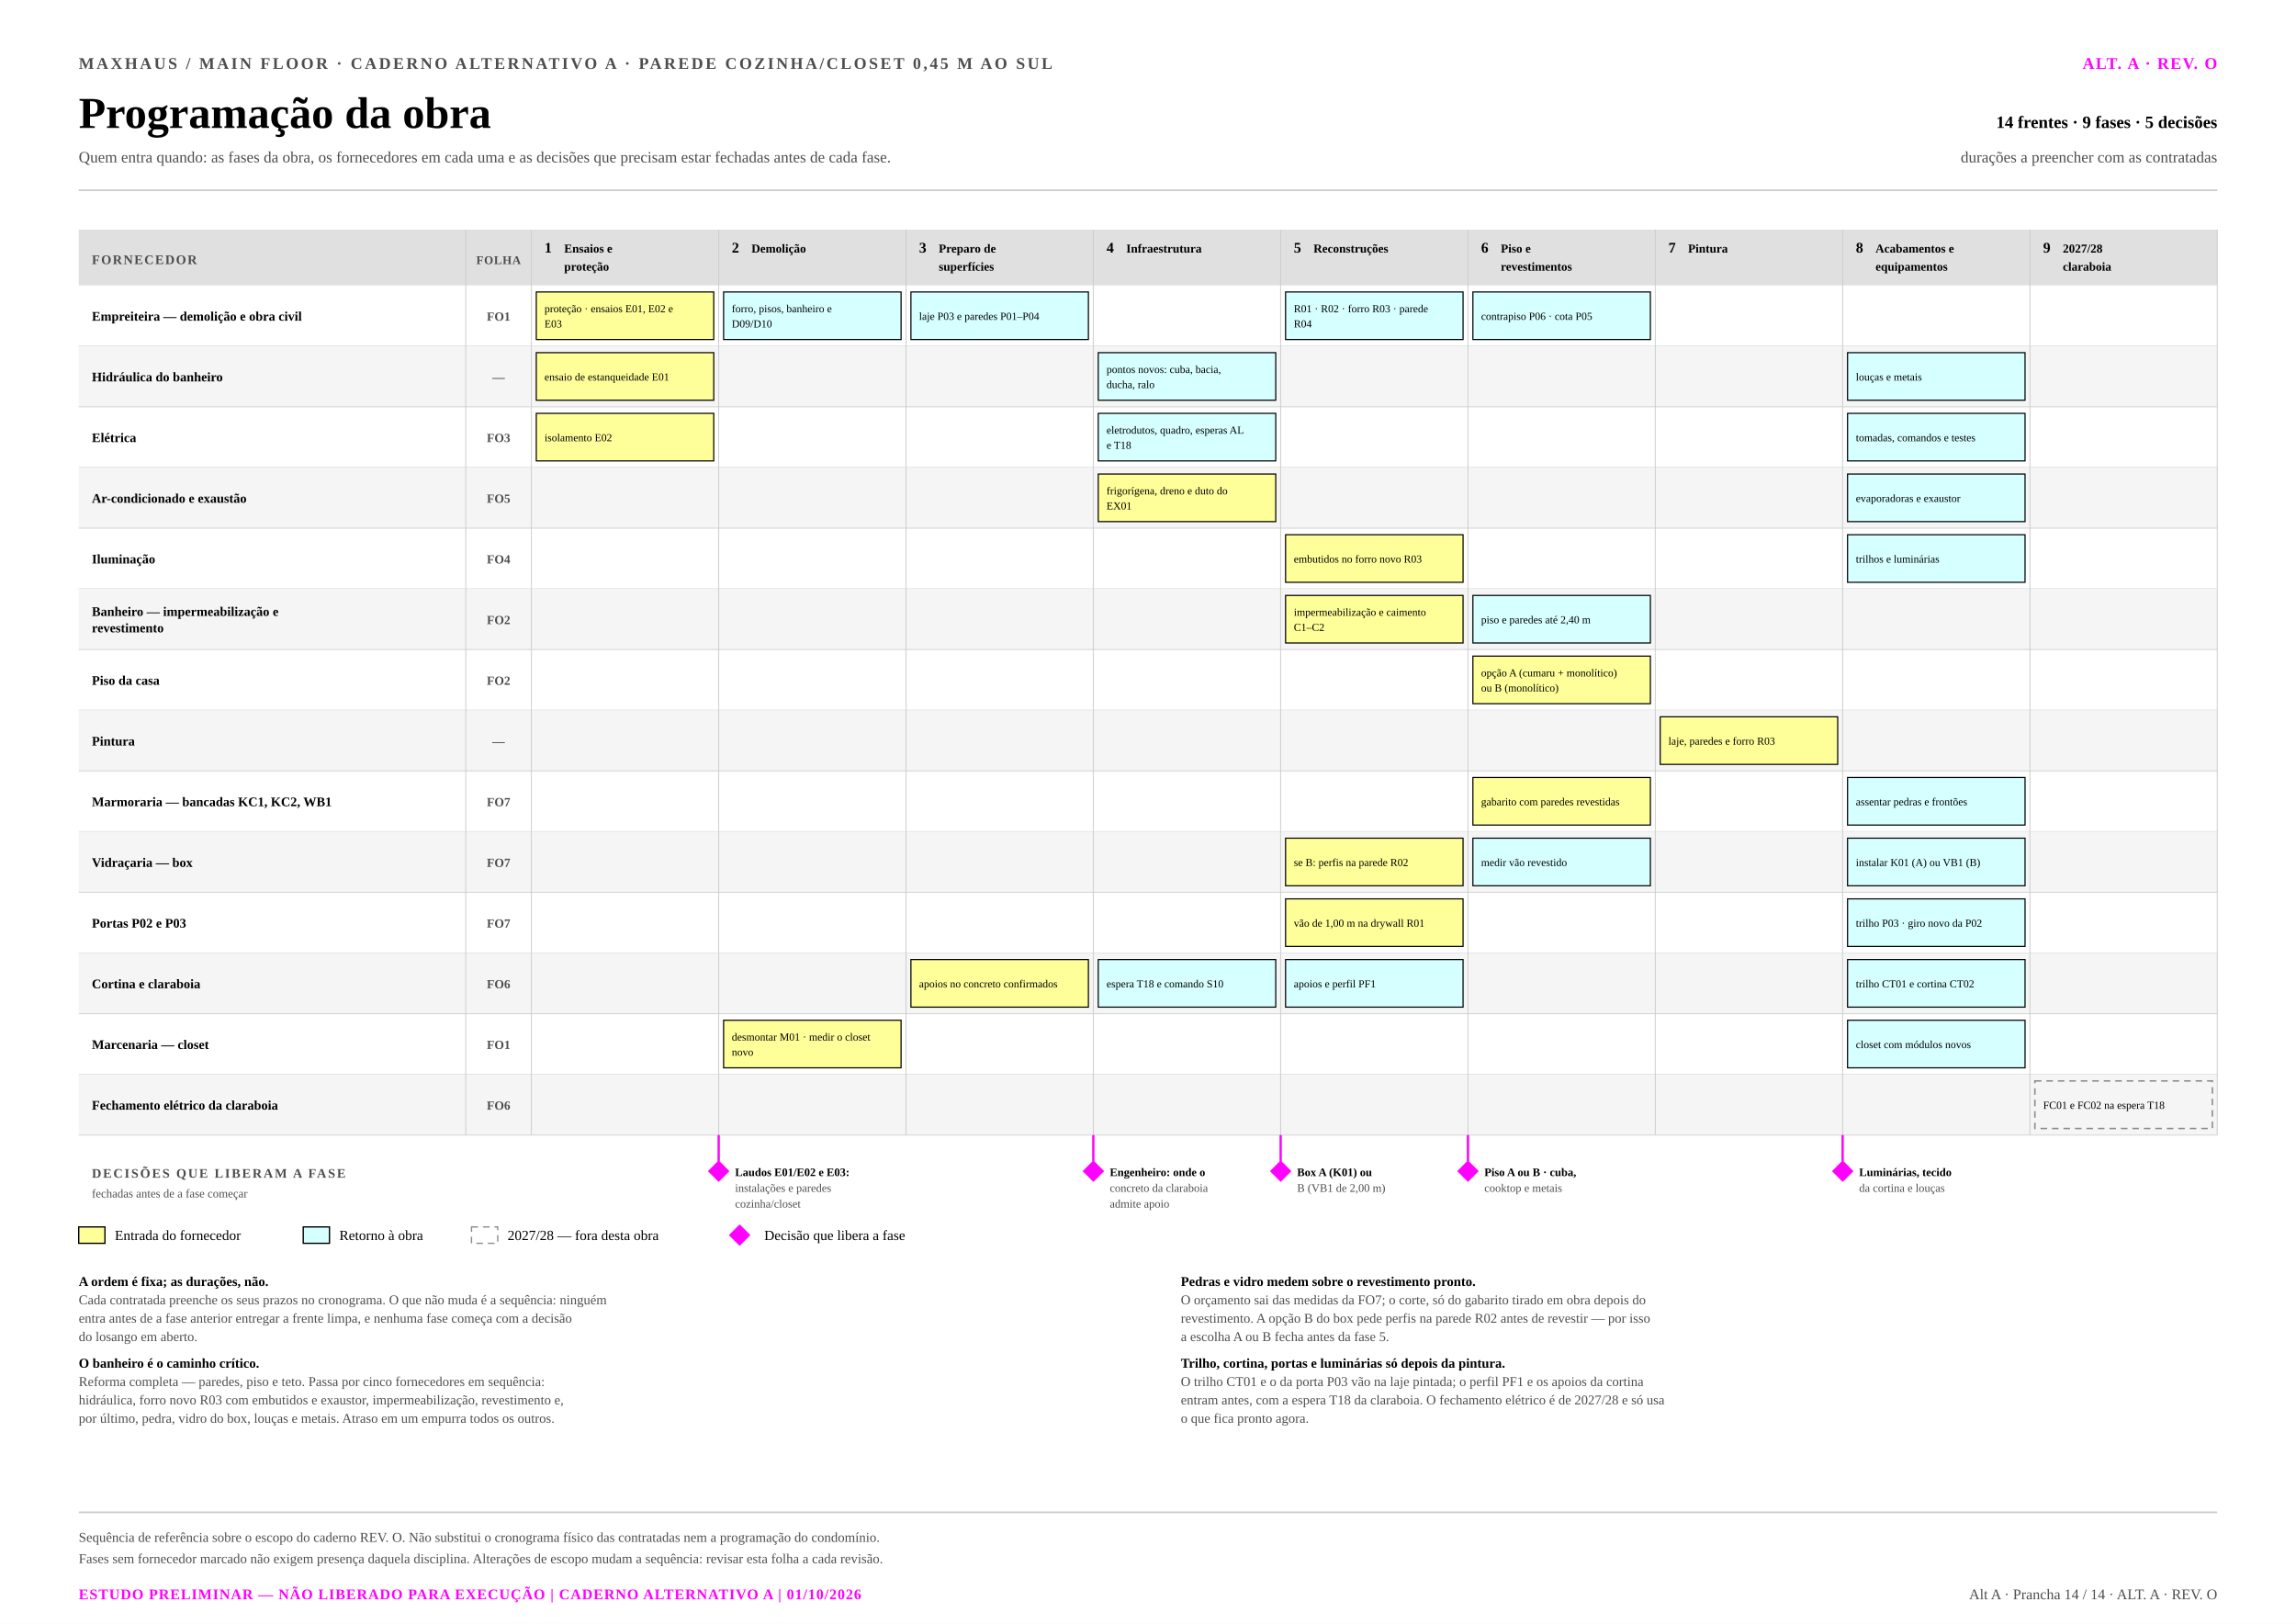
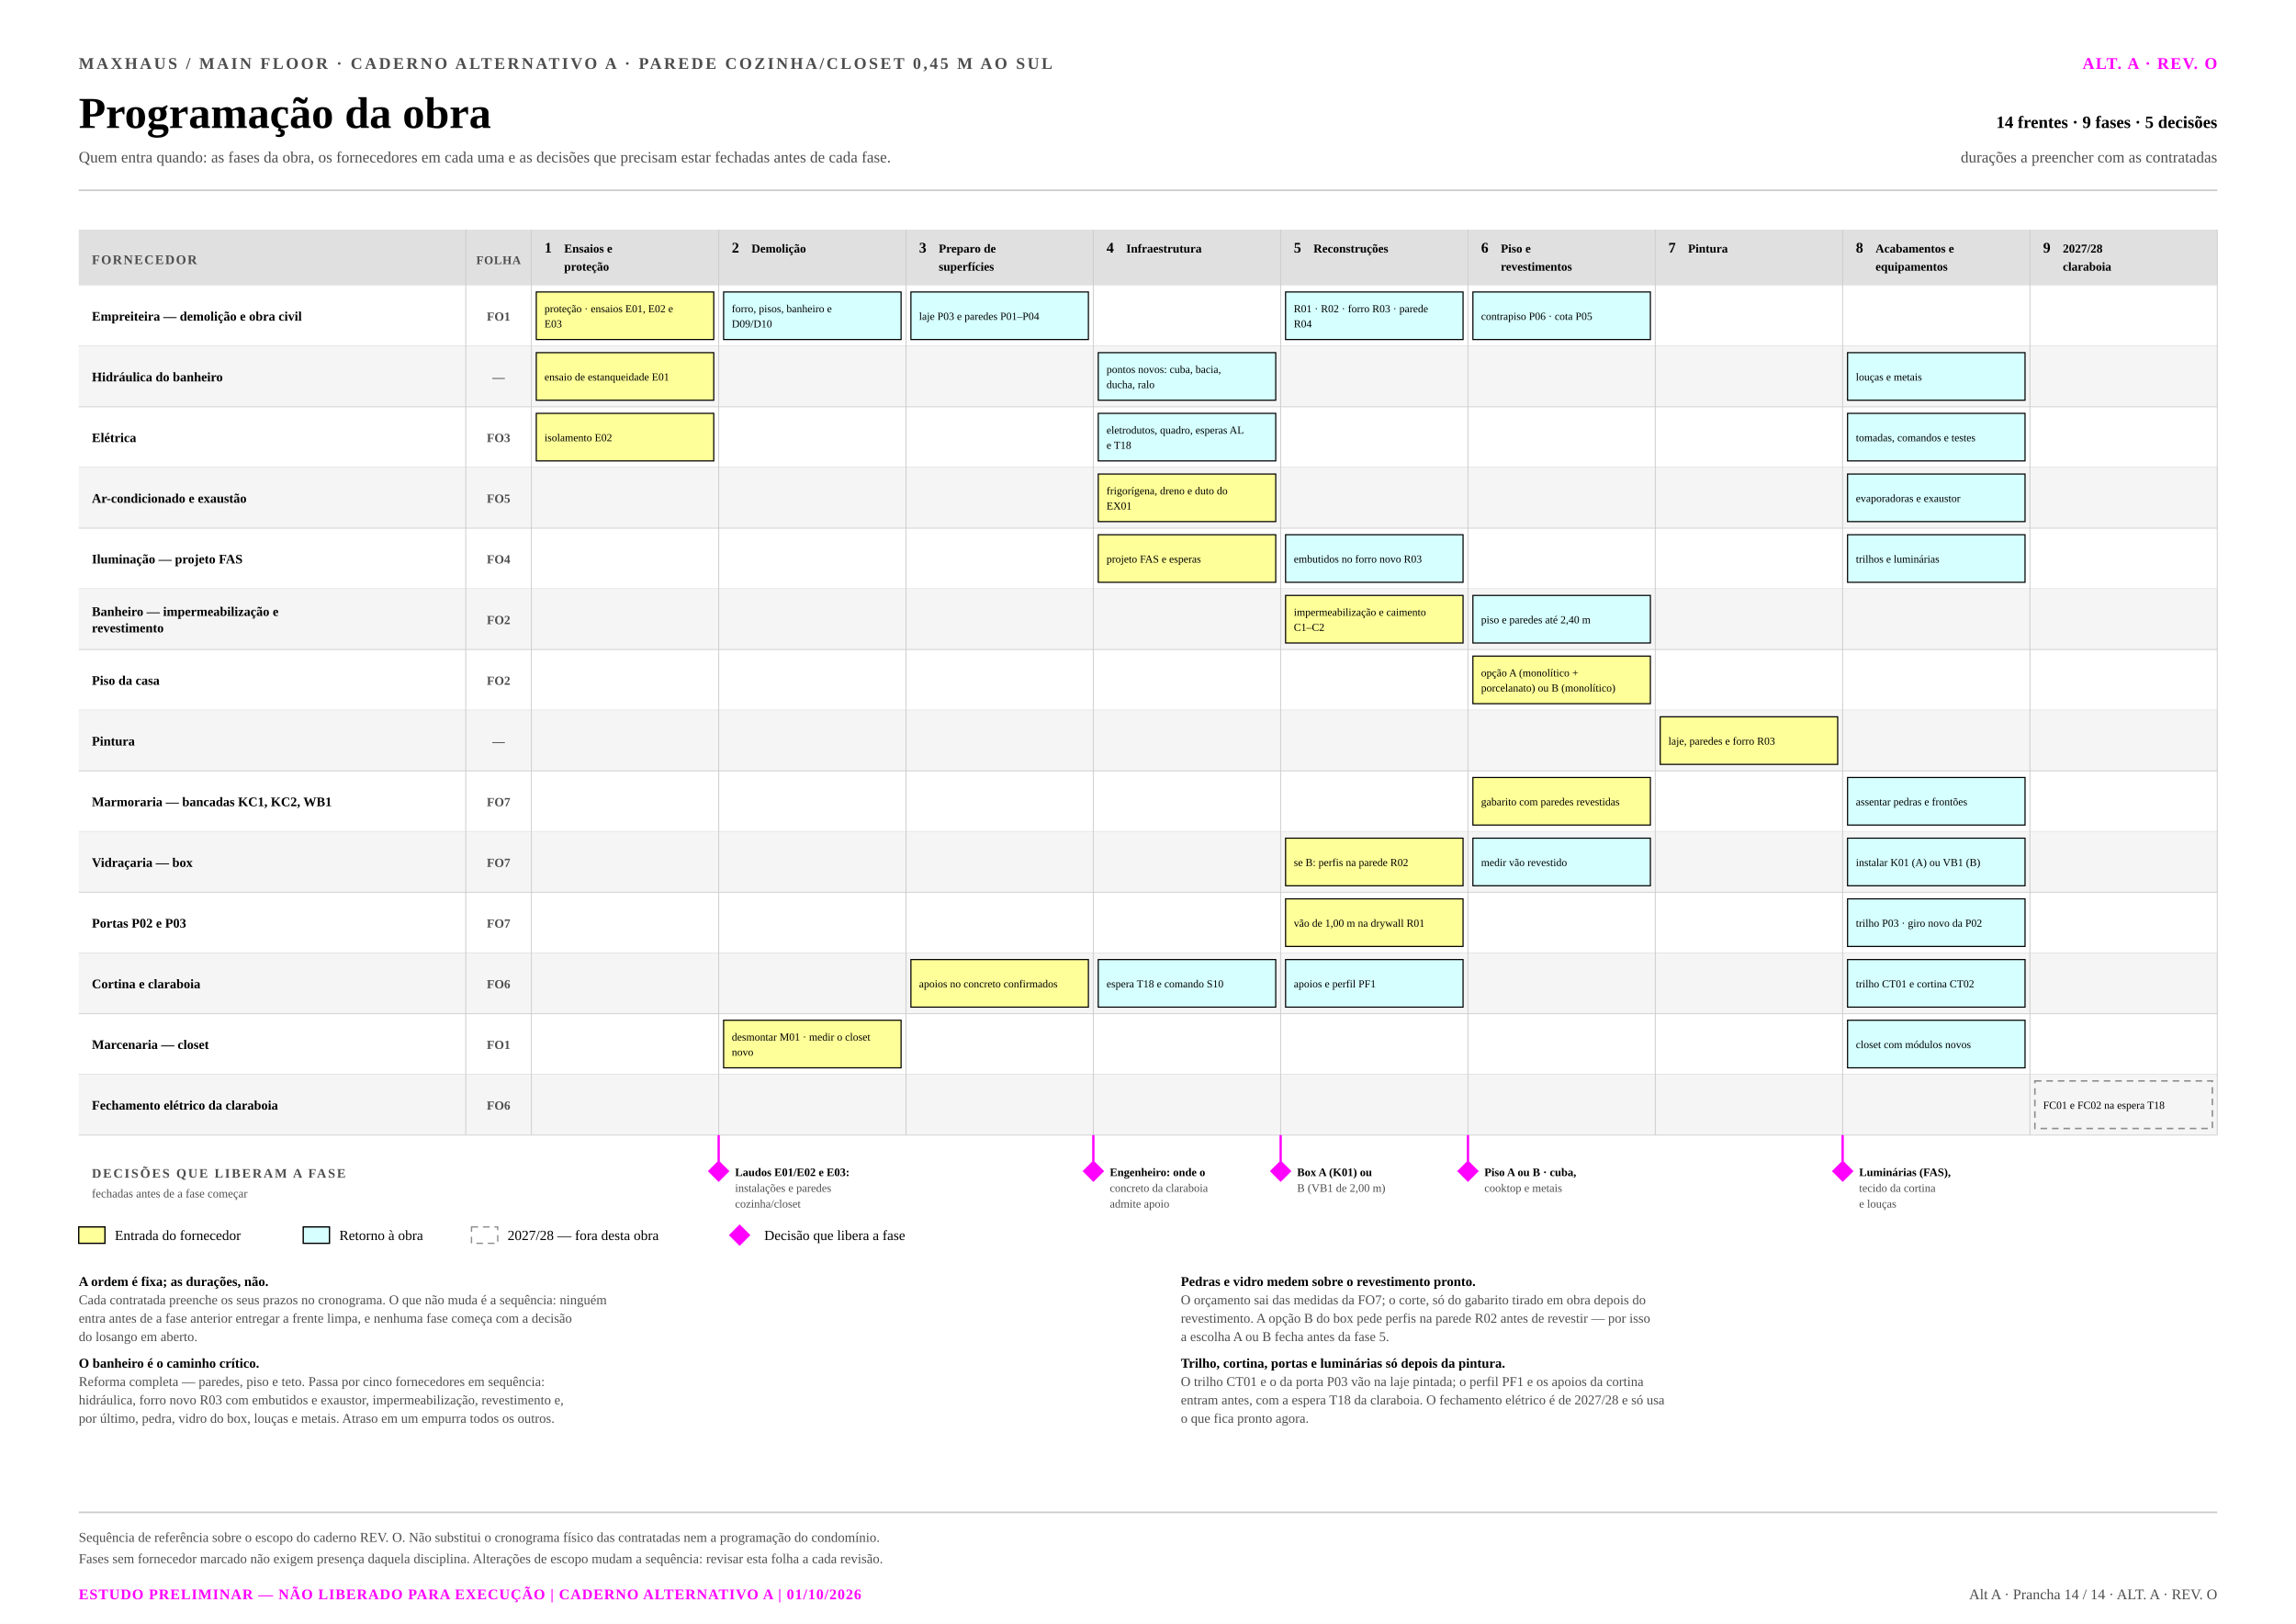
<svg xmlns="http://www.w3.org/2000/svg" viewBox="0 0 1400 990" width="1400" height="990">
  <rect x="0.00" y="0.00" width="1400.00" height="990.00" fill="#ffffff" />
  <text x="48.0" y="42.0" font-family="'Tiempos Text', 'Source Serif 4', Georgia, 'Times New Roman', Times, serif" font-size="10.0" fill="#4d4d4d" font-weight="bold" text-anchor="start" letter-spacing="1.40">MAXHAUS / MAIN FLOOR  ·  CADERNO ALTERNATIVO A  ·  PAREDE COZINHA/CLOSET 0,45 M AO SUL</text>
  <text x="48.0" y="78.0" font-family="'Tiempos Text', 'Source Serif 4', Georgia, 'Times New Roman', Times, serif" font-size="27.0" fill="#000000" font-weight="bold" text-anchor="start">Programação da obra</text>
  <text x="48.0" y="99.0" font-family="'Tiempos Text', 'Source Serif 4', Georgia, 'Times New Roman', Times, serif" font-size="9.6" fill="#4d4d4d" font-weight="normal" text-anchor="start">Quem entra quando: as fases da obra, os fornecedores em cada uma e as decisões que precisam estar fechadas antes de cada fase.</text>
  <text x="1352.0" y="42.0" font-family="'Tiempos Text', 'Source Serif 4', Georgia, 'Times New Roman', Times, serif" font-size="10.0" fill="#ff00ff" font-weight="bold" text-anchor="end" letter-spacing="0.80">ALT. A  ·  REV. O</text>
  <text x="1352.0" y="78.0" font-family="'Tiempos Text', 'Source Serif 4', Georgia, 'Times New Roman', Times, serif" font-size="10.5" fill="#000000" font-weight="bold" text-anchor="end">14 frentes · 9 fases · 5 decisões</text>
  <text x="1352.0" y="99.0" font-family="'Tiempos Text', 'Source Serif 4', Georgia, 'Times New Roman', Times, serif" font-size="9.6" fill="#4d4d4d" font-weight="normal" text-anchor="end">durações a preencher com as contratadas</text>
  <line x1="48.00" y1="116.00" x2="1352.00" y2="116.00" stroke="#cccccc" stroke-width="1.00" />
  <rect x="48.00" y="140.00" width="1304.00" height="34.00" fill="#e0e0e0" />
  <text x="56.0" y="161.0" font-family="'Tiempos Text', 'Source Serif 4', Georgia, 'Times New Roman', Times, serif" font-size="8.0" fill="#4d4d4d" font-weight="bold" text-anchor="start" letter-spacing="0.80">FORNECEDOR</text>
  <text x="304.0" y="161.0" font-family="'Tiempos Text', 'Source Serif 4', Georgia, 'Times New Roman', Times, serif" font-size="7.2" fill="#4d4d4d" font-weight="bold" text-anchor="middle" letter-spacing="0.40">FOLHA</text>
  <text x="332.0" y="154.0" font-family="'Tiempos Text', 'Source Serif 4', Georgia, 'Times New Roman', Times, serif" font-size="9.0" fill="#000000" font-weight="bold" text-anchor="start">1</text>
  <text x="344.0" y="154.0" font-family="'Tiempos Text', 'Source Serif 4', Georgia, 'Times New Roman', Times, serif" font-size="7.4" fill="#000000" font-weight="bold" text-anchor="start">Ensaios e</text>
  <text x="344.0" y="165.0" font-family="'Tiempos Text', 'Source Serif 4', Georgia, 'Times New Roman', Times, serif" font-size="7.4" fill="#000000" font-weight="bold" text-anchor="start">proteção</text>
  <text x="446.2" y="154.0" font-family="'Tiempos Text', 'Source Serif 4', Georgia, 'Times New Roman', Times, serif" font-size="9.0" fill="#000000" font-weight="bold" text-anchor="start">2</text>
  <text x="458.2" y="154.0" font-family="'Tiempos Text', 'Source Serif 4', Georgia, 'Times New Roman', Times, serif" font-size="7.4" fill="#000000" font-weight="bold" text-anchor="start">Demolição</text>
  <text x="560.4" y="154.0" font-family="'Tiempos Text', 'Source Serif 4', Georgia, 'Times New Roman', Times, serif" font-size="9.0" fill="#000000" font-weight="bold" text-anchor="start">3</text>
  <text x="572.4" y="154.0" font-family="'Tiempos Text', 'Source Serif 4', Georgia, 'Times New Roman', Times, serif" font-size="7.4" fill="#000000" font-weight="bold" text-anchor="start">Preparo de</text>
  <text x="572.4" y="165.0" font-family="'Tiempos Text', 'Source Serif 4', Georgia, 'Times New Roman', Times, serif" font-size="7.4" fill="#000000" font-weight="bold" text-anchor="start">superfícies</text>
  <text x="674.7" y="154.0" font-family="'Tiempos Text', 'Source Serif 4', Georgia, 'Times New Roman', Times, serif" font-size="9.0" fill="#000000" font-weight="bold" text-anchor="start">4</text>
  <text x="686.7" y="154.0" font-family="'Tiempos Text', 'Source Serif 4', Georgia, 'Times New Roman', Times, serif" font-size="7.4" fill="#000000" font-weight="bold" text-anchor="start">Infraestrutura</text>
  <text x="788.9" y="154.0" font-family="'Tiempos Text', 'Source Serif 4', Georgia, 'Times New Roman', Times, serif" font-size="9.0" fill="#000000" font-weight="bold" text-anchor="start">5</text>
  <text x="800.9" y="154.0" font-family="'Tiempos Text', 'Source Serif 4', Georgia, 'Times New Roman', Times, serif" font-size="7.4" fill="#000000" font-weight="bold" text-anchor="start">Reconstruções</text>
  <text x="903.1" y="154.0" font-family="'Tiempos Text', 'Source Serif 4', Georgia, 'Times New Roman', Times, serif" font-size="9.0" fill="#000000" font-weight="bold" text-anchor="start">6</text>
  <text x="915.1" y="154.0" font-family="'Tiempos Text', 'Source Serif 4', Georgia, 'Times New Roman', Times, serif" font-size="7.4" fill="#000000" font-weight="bold" text-anchor="start">Piso e</text>
  <text x="915.1" y="165.0" font-family="'Tiempos Text', 'Source Serif 4', Georgia, 'Times New Roman', Times, serif" font-size="7.4" fill="#000000" font-weight="bold" text-anchor="start">revestimentos</text>
  <text x="1017.3" y="154.0" font-family="'Tiempos Text', 'Source Serif 4', Georgia, 'Times New Roman', Times, serif" font-size="9.0" fill="#000000" font-weight="bold" text-anchor="start">7</text>
  <text x="1029.3" y="154.0" font-family="'Tiempos Text', 'Source Serif 4', Georgia, 'Times New Roman', Times, serif" font-size="7.4" fill="#000000" font-weight="bold" text-anchor="start">Pintura</text>
  <text x="1131.6" y="154.0" font-family="'Tiempos Text', 'Source Serif 4', Georgia, 'Times New Roman', Times, serif" font-size="9.0" fill="#000000" font-weight="bold" text-anchor="start">8</text>
  <text x="1143.6" y="154.0" font-family="'Tiempos Text', 'Source Serif 4', Georgia, 'Times New Roman', Times, serif" font-size="7.4" fill="#000000" font-weight="bold" text-anchor="start">Acabamentos e</text>
  <text x="1143.6" y="165.0" font-family="'Tiempos Text', 'Source Serif 4', Georgia, 'Times New Roman', Times, serif" font-size="7.4" fill="#000000" font-weight="bold" text-anchor="start">equipamentos</text>
  <text x="1245.8" y="154.0" font-family="'Tiempos Text', 'Source Serif 4', Georgia, 'Times New Roman', Times, serif" font-size="9.0" fill="#000000" font-weight="bold" text-anchor="start">9</text>
  <text x="1257.8" y="154.0" font-family="'Tiempos Text', 'Source Serif 4', Georgia, 'Times New Roman', Times, serif" font-size="7.4" fill="#000000" font-weight="bold" text-anchor="start">2027/28</text>
  <text x="1257.8" y="165.0" font-family="'Tiempos Text', 'Source Serif 4', Georgia, 'Times New Roman', Times, serif" font-size="7.4" fill="#000000" font-weight="bold" text-anchor="start">claraboia</text>
  <text x="56.0" y="195.5" font-family="'Tiempos Text', 'Source Serif 4', Georgia, 'Times New Roman', Times, serif" font-size="8.0" fill="#000000" font-weight="bold" text-anchor="start">Empreiteira — demolição e obra civil</text>
  <text x="304.0" y="195.5" font-family="'Tiempos Text', 'Source Serif 4', Georgia, 'Times New Roman', Times, serif" font-size="7.6" fill="#4d4d4d" font-weight="bold" text-anchor="middle">FO1</text>
  <rect x="327.00" y="178.00" width="108.22" height="29.00" fill="#ffff99" stroke="#000000" stroke-width="0.70" />
  <text x="332.0" y="190.4" font-family="'Tiempos Text', 'Source Serif 4', Georgia, 'Times New Roman', Times, serif" font-size="6.6" fill="#000000" font-weight="normal" text-anchor="start">proteção · ensaios E01, E02 e</text>
  <text x="332.0" y="199.6" font-family="'Tiempos Text', 'Source Serif 4', Georgia, 'Times New Roman', Times, serif" font-size="6.6" fill="#000000" font-weight="normal" text-anchor="start">E03</text>
  <rect x="441.22" y="178.00" width="108.22" height="29.00" fill="#d6ffff" stroke="#000000" stroke-width="0.70" />
  <text x="446.2" y="190.4" font-family="'Tiempos Text', 'Source Serif 4', Georgia, 'Times New Roman', Times, serif" font-size="6.6" fill="#000000" font-weight="normal" text-anchor="start">forro, pisos, banheiro e</text>
  <text x="446.2" y="199.6" font-family="'Tiempos Text', 'Source Serif 4', Georgia, 'Times New Roman', Times, serif" font-size="6.6" fill="#000000" font-weight="normal" text-anchor="start">D09/D10</text>
  <rect x="555.44" y="178.00" width="108.22" height="29.00" fill="#d6ffff" stroke="#000000" stroke-width="0.70" />
  <text x="560.4" y="195.0" font-family="'Tiempos Text', 'Source Serif 4', Georgia, 'Times New Roman', Times, serif" font-size="6.6" fill="#000000" font-weight="normal" text-anchor="start">laje P03 e paredes P01–P04</text>
  <rect x="783.89" y="178.00" width="108.22" height="29.00" fill="#d6ffff" stroke="#000000" stroke-width="0.70" />
  <text x="788.9" y="190.4" font-family="'Tiempos Text', 'Source Serif 4', Georgia, 'Times New Roman', Times, serif" font-size="6.6" fill="#000000" font-weight="normal" text-anchor="start">R01 · R02 · forro R03 · parede</text>
  <text x="788.9" y="199.6" font-family="'Tiempos Text', 'Source Serif 4', Georgia, 'Times New Roman', Times, serif" font-size="6.6" fill="#000000" font-weight="normal" text-anchor="start">R04</text>
  <rect x="898.11" y="178.00" width="108.22" height="29.00" fill="#d6ffff" stroke="#000000" stroke-width="0.70" />
  <text x="903.1" y="195.0" font-family="'Tiempos Text', 'Source Serif 4', Georgia, 'Times New Roman', Times, serif" font-size="6.6" fill="#000000" font-weight="normal" text-anchor="start">contrapiso P06 · cota P05</text>
  <line x1="48.00" y1="211.00" x2="1352.00" y2="211.00" stroke="#cccccc" stroke-width="0.60" opacity="0.80" />
  <rect x="48.00" y="211.00" width="1304.00" height="37.00" fill="#f5f5f5" />
  <text x="56.0" y="232.5" font-family="'Tiempos Text', 'Source Serif 4', Georgia, 'Times New Roman', Times, serif" font-size="8.0" fill="#000000" font-weight="bold" text-anchor="start">Hidráulica do banheiro</text>
  <text x="304.0" y="232.5" font-family="'Tiempos Text', 'Source Serif 4', Georgia, 'Times New Roman', Times, serif" font-size="7.6" fill="#4d4d4d" font-weight="bold" text-anchor="middle">—</text>
  <rect x="327.00" y="215.00" width="108.22" height="29.00" fill="#ffff99" stroke="#000000" stroke-width="0.70" />
  <text x="332.0" y="232.0" font-family="'Tiempos Text', 'Source Serif 4', Georgia, 'Times New Roman', Times, serif" font-size="6.6" fill="#000000" font-weight="normal" text-anchor="start">ensaio de estanqueidade E01</text>
  <rect x="669.67" y="215.00" width="108.22" height="29.00" fill="#d6ffff" stroke="#000000" stroke-width="0.70" />
  <text x="674.7" y="227.4" font-family="'Tiempos Text', 'Source Serif 4', Georgia, 'Times New Roman', Times, serif" font-size="6.6" fill="#000000" font-weight="normal" text-anchor="start">pontos novos: cuba, bacia,</text>
  <text x="674.7" y="236.6" font-family="'Tiempos Text', 'Source Serif 4', Georgia, 'Times New Roman', Times, serif" font-size="6.6" fill="#000000" font-weight="normal" text-anchor="start">ducha, ralo</text>
  <rect x="1126.56" y="215.00" width="108.22" height="29.00" fill="#d6ffff" stroke="#000000" stroke-width="0.70" />
  <text x="1131.6" y="232.0" font-family="'Tiempos Text', 'Source Serif 4', Georgia, 'Times New Roman', Times, serif" font-size="6.6" fill="#000000" font-weight="normal" text-anchor="start">louças e metais</text>
  <line x1="48.00" y1="248.00" x2="1352.00" y2="248.00" stroke="#cccccc" stroke-width="0.60" opacity="0.80" />
  <text x="56.0" y="269.5" font-family="'Tiempos Text', 'Source Serif 4', Georgia, 'Times New Roman', Times, serif" font-size="8.0" fill="#000000" font-weight="bold" text-anchor="start">Elétrica</text>
  <text x="304.0" y="269.5" font-family="'Tiempos Text', 'Source Serif 4', Georgia, 'Times New Roman', Times, serif" font-size="7.6" fill="#4d4d4d" font-weight="bold" text-anchor="middle">FO3</text>
  <rect x="327.00" y="252.00" width="108.22" height="29.00" fill="#ffff99" stroke="#000000" stroke-width="0.70" />
  <text x="332.0" y="269.0" font-family="'Tiempos Text', 'Source Serif 4', Georgia, 'Times New Roman', Times, serif" font-size="6.6" fill="#000000" font-weight="normal" text-anchor="start">isolamento E02</text>
  <rect x="669.67" y="252.00" width="108.22" height="29.00" fill="#d6ffff" stroke="#000000" stroke-width="0.70" />
  <text x="674.7" y="264.4" font-family="'Tiempos Text', 'Source Serif 4', Georgia, 'Times New Roman', Times, serif" font-size="6.6" fill="#000000" font-weight="normal" text-anchor="start">eletrodutos, quadro, esperas AL</text>
  <text x="674.7" y="273.6" font-family="'Tiempos Text', 'Source Serif 4', Georgia, 'Times New Roman', Times, serif" font-size="6.6" fill="#000000" font-weight="normal" text-anchor="start">e T18</text>
  <rect x="1126.56" y="252.00" width="108.22" height="29.00" fill="#d6ffff" stroke="#000000" stroke-width="0.70" />
  <text x="1131.6" y="269.0" font-family="'Tiempos Text', 'Source Serif 4', Georgia, 'Times New Roman', Times, serif" font-size="6.6" fill="#000000" font-weight="normal" text-anchor="start">tomadas, comandos e testes</text>
  <line x1="48.00" y1="285.00" x2="1352.00" y2="285.00" stroke="#cccccc" stroke-width="0.60" opacity="0.80" />
  <rect x="48.00" y="285.00" width="1304.00" height="37.00" fill="#f5f5f5" />
  <text x="56.0" y="306.5" font-family="'Tiempos Text', 'Source Serif 4', Georgia, 'Times New Roman', Times, serif" font-size="8.0" fill="#000000" font-weight="bold" text-anchor="start">Ar-condicionado e exaustão</text>
  <text x="304.0" y="306.5" font-family="'Tiempos Text', 'Source Serif 4', Georgia, 'Times New Roman', Times, serif" font-size="7.6" fill="#4d4d4d" font-weight="bold" text-anchor="middle">FO5</text>
  <rect x="669.67" y="289.00" width="108.22" height="29.00" fill="#ffff99" stroke="#000000" stroke-width="0.70" />
  <text x="674.7" y="301.4" font-family="'Tiempos Text', 'Source Serif 4', Georgia, 'Times New Roman', Times, serif" font-size="6.6" fill="#000000" font-weight="normal" text-anchor="start">frigorígena, dreno e duto do</text>
  <text x="674.7" y="310.6" font-family="'Tiempos Text', 'Source Serif 4', Georgia, 'Times New Roman', Times, serif" font-size="6.6" fill="#000000" font-weight="normal" text-anchor="start">EX01</text>
  <rect x="1126.56" y="289.00" width="108.22" height="29.00" fill="#d6ffff" stroke="#000000" stroke-width="0.70" />
  <text x="1131.6" y="306.0" font-family="'Tiempos Text', 'Source Serif 4', Georgia, 'Times New Roman', Times, serif" font-size="6.6" fill="#000000" font-weight="normal" text-anchor="start">evaporadoras e exaustor</text>
  <line x1="48.00" y1="322.00" x2="1352.00" y2="322.00" stroke="#cccccc" stroke-width="0.60" opacity="0.80" />
-   <text x="56.0" y="343.5" font-family="'Tiempos Text', 'Source Serif 4', Georgia, 'Times New Roman', Times, serif" font-size="8.0" fill="#000000" font-weight="bold" text-anchor="start">Iluminação</text>
+   <text x="56.0" y="343.5" font-family="'Tiempos Text', 'Source Serif 4', Georgia, 'Times New Roman', Times, serif" font-size="8.0" fill="#000000" font-weight="bold" text-anchor="start">Iluminação — projeto FAS</text>
  <text x="304.0" y="343.5" font-family="'Tiempos Text', 'Source Serif 4', Georgia, 'Times New Roman', Times, serif" font-size="7.6" fill="#4d4d4d" font-weight="bold" text-anchor="middle">FO4</text>
-   <rect x="783.89" y="326.00" width="108.22" height="29.00" fill="#ffff99" stroke="#000000" stroke-width="0.70" />
+   <rect x="669.67" y="326.00" width="108.22" height="29.00" fill="#ffff99" stroke="#000000" stroke-width="0.70" />
+   <text x="674.7" y="343.0" font-family="'Tiempos Text', 'Source Serif 4', Georgia, 'Times New Roman', Times, serif" font-size="6.6" fill="#000000" font-weight="normal" text-anchor="start">projeto FAS e esperas</text>
+   <rect x="783.89" y="326.00" width="108.22" height="29.00" fill="#d6ffff" stroke="#000000" stroke-width="0.70" />
  <text x="788.9" y="343.0" font-family="'Tiempos Text', 'Source Serif 4', Georgia, 'Times New Roman', Times, serif" font-size="6.6" fill="#000000" font-weight="normal" text-anchor="start">embutidos no forro novo R03</text>
  <rect x="1126.56" y="326.00" width="108.22" height="29.00" fill="#d6ffff" stroke="#000000" stroke-width="0.70" />
  <text x="1131.6" y="343.0" font-family="'Tiempos Text', 'Source Serif 4', Georgia, 'Times New Roman', Times, serif" font-size="6.6" fill="#000000" font-weight="normal" text-anchor="start">trilhos e luminárias</text>
  <line x1="48.00" y1="359.00" x2="1352.00" y2="359.00" stroke="#cccccc" stroke-width="0.60" opacity="0.80" />
  <rect x="48.00" y="359.00" width="1304.00" height="37.00" fill="#f5f5f5" />
  <text x="56.0" y="375.5" font-family="'Tiempos Text', 'Source Serif 4', Georgia, 'Times New Roman', Times, serif" font-size="8.0" fill="#000000" font-weight="bold" text-anchor="start">Banheiro — impermeabilização e</text>
  <text x="56.0" y="385.5" font-family="'Tiempos Text', 'Source Serif 4', Georgia, 'Times New Roman', Times, serif" font-size="8.0" fill="#000000" font-weight="bold" text-anchor="start">revestimento</text>
  <text x="304.0" y="380.5" font-family="'Tiempos Text', 'Source Serif 4', Georgia, 'Times New Roman', Times, serif" font-size="7.6" fill="#4d4d4d" font-weight="bold" text-anchor="middle">FO2</text>
  <rect x="783.89" y="363.00" width="108.22" height="29.00" fill="#ffff99" stroke="#000000" stroke-width="0.70" />
  <text x="788.9" y="375.4" font-family="'Tiempos Text', 'Source Serif 4', Georgia, 'Times New Roman', Times, serif" font-size="6.6" fill="#000000" font-weight="normal" text-anchor="start">impermeabilização e caimento</text>
  <text x="788.9" y="384.6" font-family="'Tiempos Text', 'Source Serif 4', Georgia, 'Times New Roman', Times, serif" font-size="6.6" fill="#000000" font-weight="normal" text-anchor="start">C1–C2</text>
  <rect x="898.11" y="363.00" width="108.22" height="29.00" fill="#d6ffff" stroke="#000000" stroke-width="0.70" />
  <text x="903.1" y="380.0" font-family="'Tiempos Text', 'Source Serif 4', Georgia, 'Times New Roman', Times, serif" font-size="6.6" fill="#000000" font-weight="normal" text-anchor="start">piso e paredes até 2,40 m</text>
  <line x1="48.00" y1="396.00" x2="1352.00" y2="396.00" stroke="#cccccc" stroke-width="0.60" opacity="0.80" />
  <text x="56.0" y="417.5" font-family="'Tiempos Text', 'Source Serif 4', Georgia, 'Times New Roman', Times, serif" font-size="8.0" fill="#000000" font-weight="bold" text-anchor="start">Piso da casa</text>
  <text x="304.0" y="417.5" font-family="'Tiempos Text', 'Source Serif 4', Georgia, 'Times New Roman', Times, serif" font-size="7.6" fill="#4d4d4d" font-weight="bold" text-anchor="middle">FO2</text>
  <rect x="898.11" y="400.00" width="108.22" height="29.00" fill="#ffff99" stroke="#000000" stroke-width="0.70" />
-   <text x="903.1" y="412.4" font-family="'Tiempos Text', 'Source Serif 4', Georgia, 'Times New Roman', Times, serif" font-size="6.6" fill="#000000" font-weight="normal" text-anchor="start">opção A (cumaru + monolítico)</text>
-   <text x="903.1" y="421.6" font-family="'Tiempos Text', 'Source Serif 4', Georgia, 'Times New Roman', Times, serif" font-size="6.6" fill="#000000" font-weight="normal" text-anchor="start">ou B (monolítico)</text>
+   <text x="903.1" y="412.4" font-family="'Tiempos Text', 'Source Serif 4', Georgia, 'Times New Roman', Times, serif" font-size="6.6" fill="#000000" font-weight="normal" text-anchor="start">opção A (monolítico +</text>
+   <text x="903.1" y="421.6" font-family="'Tiempos Text', 'Source Serif 4', Georgia, 'Times New Roman', Times, serif" font-size="6.6" fill="#000000" font-weight="normal" text-anchor="start">porcelanato) ou B (monolítico)</text>
  <line x1="48.00" y1="433.00" x2="1352.00" y2="433.00" stroke="#cccccc" stroke-width="0.60" opacity="0.80" />
  <rect x="48.00" y="433.00" width="1304.00" height="37.00" fill="#f5f5f5" />
  <text x="56.0" y="454.5" font-family="'Tiempos Text', 'Source Serif 4', Georgia, 'Times New Roman', Times, serif" font-size="8.0" fill="#000000" font-weight="bold" text-anchor="start">Pintura</text>
  <text x="304.0" y="454.5" font-family="'Tiempos Text', 'Source Serif 4', Georgia, 'Times New Roman', Times, serif" font-size="7.6" fill="#4d4d4d" font-weight="bold" text-anchor="middle">—</text>
  <rect x="1012.33" y="437.00" width="108.22" height="29.00" fill="#ffff99" stroke="#000000" stroke-width="0.70" />
  <text x="1017.3" y="454.0" font-family="'Tiempos Text', 'Source Serif 4', Georgia, 'Times New Roman', Times, serif" font-size="6.6" fill="#000000" font-weight="normal" text-anchor="start">laje, paredes e forro R03</text>
  <line x1="48.00" y1="470.00" x2="1352.00" y2="470.00" stroke="#cccccc" stroke-width="0.60" opacity="0.80" />
  <text x="56.0" y="491.5" font-family="'Tiempos Text', 'Source Serif 4', Georgia, 'Times New Roman', Times, serif" font-size="8.0" fill="#000000" font-weight="bold" text-anchor="start">Marmoraria — bancadas KC1, KC2, WB1</text>
  <text x="304.0" y="491.5" font-family="'Tiempos Text', 'Source Serif 4', Georgia, 'Times New Roman', Times, serif" font-size="7.6" fill="#4d4d4d" font-weight="bold" text-anchor="middle">FO7</text>
  <rect x="898.11" y="474.00" width="108.22" height="29.00" fill="#ffff99" stroke="#000000" stroke-width="0.70" />
  <text x="903.1" y="491.0" font-family="'Tiempos Text', 'Source Serif 4', Georgia, 'Times New Roman', Times, serif" font-size="6.6" fill="#000000" font-weight="normal" text-anchor="start">gabarito com paredes revestidas</text>
  <rect x="1126.56" y="474.00" width="108.22" height="29.00" fill="#d6ffff" stroke="#000000" stroke-width="0.70" />
  <text x="1131.6" y="491.0" font-family="'Tiempos Text', 'Source Serif 4', Georgia, 'Times New Roman', Times, serif" font-size="6.6" fill="#000000" font-weight="normal" text-anchor="start">assentar pedras e frontões</text>
  <line x1="48.00" y1="507.00" x2="1352.00" y2="507.00" stroke="#cccccc" stroke-width="0.60" opacity="0.80" />
  <rect x="48.00" y="507.00" width="1304.00" height="37.00" fill="#f5f5f5" />
  <text x="56.0" y="528.5" font-family="'Tiempos Text', 'Source Serif 4', Georgia, 'Times New Roman', Times, serif" font-size="8.0" fill="#000000" font-weight="bold" text-anchor="start">Vidraçaria — box</text>
  <text x="304.0" y="528.5" font-family="'Tiempos Text', 'Source Serif 4', Georgia, 'Times New Roman', Times, serif" font-size="7.6" fill="#4d4d4d" font-weight="bold" text-anchor="middle">FO7</text>
  <rect x="783.89" y="511.00" width="108.22" height="29.00" fill="#ffff99" stroke="#000000" stroke-width="0.70" />
  <text x="788.9" y="528.0" font-family="'Tiempos Text', 'Source Serif 4', Georgia, 'Times New Roman', Times, serif" font-size="6.6" fill="#000000" font-weight="normal" text-anchor="start">se B: perfis na parede R02</text>
  <rect x="898.11" y="511.00" width="108.22" height="29.00" fill="#d6ffff" stroke="#000000" stroke-width="0.70" />
  <text x="903.1" y="528.0" font-family="'Tiempos Text', 'Source Serif 4', Georgia, 'Times New Roman', Times, serif" font-size="6.6" fill="#000000" font-weight="normal" text-anchor="start">medir vão revestido</text>
  <rect x="1126.56" y="511.00" width="108.22" height="29.00" fill="#d6ffff" stroke="#000000" stroke-width="0.70" />
  <text x="1131.6" y="528.0" font-family="'Tiempos Text', 'Source Serif 4', Georgia, 'Times New Roman', Times, serif" font-size="6.6" fill="#000000" font-weight="normal" text-anchor="start">instalar K01 (A) ou VB1 (B)</text>
  <line x1="48.00" y1="544.00" x2="1352.00" y2="544.00" stroke="#cccccc" stroke-width="0.60" opacity="0.80" />
  <text x="56.0" y="565.5" font-family="'Tiempos Text', 'Source Serif 4', Georgia, 'Times New Roman', Times, serif" font-size="8.0" fill="#000000" font-weight="bold" text-anchor="start">Portas P02 e P03</text>
  <text x="304.0" y="565.5" font-family="'Tiempos Text', 'Source Serif 4', Georgia, 'Times New Roman', Times, serif" font-size="7.6" fill="#4d4d4d" font-weight="bold" text-anchor="middle">FO7</text>
  <rect x="783.89" y="548.00" width="108.22" height="29.00" fill="#ffff99" stroke="#000000" stroke-width="0.70" />
  <text x="788.9" y="565.0" font-family="'Tiempos Text', 'Source Serif 4', Georgia, 'Times New Roman', Times, serif" font-size="6.6" fill="#000000" font-weight="normal" text-anchor="start">vão de 1,00 m na drywall R01</text>
  <rect x="1126.56" y="548.00" width="108.22" height="29.00" fill="#d6ffff" stroke="#000000" stroke-width="0.70" />
  <text x="1131.6" y="565.0" font-family="'Tiempos Text', 'Source Serif 4', Georgia, 'Times New Roman', Times, serif" font-size="6.6" fill="#000000" font-weight="normal" text-anchor="start">trilho P03 · giro novo da P02</text>
  <line x1="48.00" y1="581.00" x2="1352.00" y2="581.00" stroke="#cccccc" stroke-width="0.60" opacity="0.80" />
  <rect x="48.00" y="581.00" width="1304.00" height="37.00" fill="#f5f5f5" />
  <text x="56.0" y="602.5" font-family="'Tiempos Text', 'Source Serif 4', Georgia, 'Times New Roman', Times, serif" font-size="8.0" fill="#000000" font-weight="bold" text-anchor="start">Cortina e claraboia</text>
  <text x="304.0" y="602.5" font-family="'Tiempos Text', 'Source Serif 4', Georgia, 'Times New Roman', Times, serif" font-size="7.6" fill="#4d4d4d" font-weight="bold" text-anchor="middle">FO6</text>
  <rect x="555.44" y="585.00" width="108.22" height="29.00" fill="#ffff99" stroke="#000000" stroke-width="0.70" />
  <text x="560.4" y="602.0" font-family="'Tiempos Text', 'Source Serif 4', Georgia, 'Times New Roman', Times, serif" font-size="6.6" fill="#000000" font-weight="normal" text-anchor="start">apoios no concreto confirmados</text>
  <rect x="669.67" y="585.00" width="108.22" height="29.00" fill="#d6ffff" stroke="#000000" stroke-width="0.70" />
  <text x="674.7" y="602.0" font-family="'Tiempos Text', 'Source Serif 4', Georgia, 'Times New Roman', Times, serif" font-size="6.6" fill="#000000" font-weight="normal" text-anchor="start">espera T18 e comando S10</text>
  <rect x="783.89" y="585.00" width="108.22" height="29.00" fill="#d6ffff" stroke="#000000" stroke-width="0.70" />
  <text x="788.9" y="602.0" font-family="'Tiempos Text', 'Source Serif 4', Georgia, 'Times New Roman', Times, serif" font-size="6.6" fill="#000000" font-weight="normal" text-anchor="start">apoios e perfil PF1</text>
  <rect x="1126.56" y="585.00" width="108.22" height="29.00" fill="#d6ffff" stroke="#000000" stroke-width="0.70" />
  <text x="1131.6" y="602.0" font-family="'Tiempos Text', 'Source Serif 4', Georgia, 'Times New Roman', Times, serif" font-size="6.6" fill="#000000" font-weight="normal" text-anchor="start">trilho CT01 e cortina CT02</text>
  <line x1="48.00" y1="618.00" x2="1352.00" y2="618.00" stroke="#cccccc" stroke-width="0.60" opacity="0.80" />
  <text x="56.0" y="639.5" font-family="'Tiempos Text', 'Source Serif 4', Georgia, 'Times New Roman', Times, serif" font-size="8.0" fill="#000000" font-weight="bold" text-anchor="start">Marcenaria — closet</text>
  <text x="304.0" y="639.5" font-family="'Tiempos Text', 'Source Serif 4', Georgia, 'Times New Roman', Times, serif" font-size="7.6" fill="#4d4d4d" font-weight="bold" text-anchor="middle">FO1</text>
  <rect x="441.22" y="622.00" width="108.22" height="29.00" fill="#ffff99" stroke="#000000" stroke-width="0.70" />
  <text x="446.2" y="634.4" font-family="'Tiempos Text', 'Source Serif 4', Georgia, 'Times New Roman', Times, serif" font-size="6.6" fill="#000000" font-weight="normal" text-anchor="start">desmontar M01 · medir o closet</text>
  <text x="446.2" y="643.6" font-family="'Tiempos Text', 'Source Serif 4', Georgia, 'Times New Roman', Times, serif" font-size="6.6" fill="#000000" font-weight="normal" text-anchor="start">novo</text>
  <rect x="1126.56" y="622.00" width="108.22" height="29.00" fill="#d6ffff" stroke="#000000" stroke-width="0.70" />
  <text x="1131.6" y="639.0" font-family="'Tiempos Text', 'Source Serif 4', Georgia, 'Times New Roman', Times, serif" font-size="6.6" fill="#000000" font-weight="normal" text-anchor="start">closet com módulos novos</text>
  <line x1="48.00" y1="655.00" x2="1352.00" y2="655.00" stroke="#cccccc" stroke-width="0.60" opacity="0.80" />
  <rect x="48.00" y="655.00" width="1304.00" height="37.00" fill="#f5f5f5" />
  <text x="56.0" y="676.5" font-family="'Tiempos Text', 'Source Serif 4', Georgia, 'Times New Roman', Times, serif" font-size="8.0" fill="#000000" font-weight="bold" text-anchor="start">Fechamento elétrico da claraboia</text>
  <text x="304.0" y="676.5" font-family="'Tiempos Text', 'Source Serif 4', Georgia, 'Times New Roman', Times, serif" font-size="7.6" fill="#4d4d4d" font-weight="bold" text-anchor="middle">FO6</text>
  <rect x="1240.78" y="659.00" width="108.22" height="29.00" fill="none" stroke="#8c8c8c" stroke-width="0.90" stroke-dasharray="4 3" />
  <text x="1245.8" y="676.0" font-family="'Tiempos Text', 'Source Serif 4', Georgia, 'Times New Roman', Times, serif" font-size="6.6" fill="#000000" font-weight="normal" text-anchor="start">FC01 e FC02 na espera T18</text>
  <line x1="48.00" y1="692.00" x2="1352.00" y2="692.00" stroke="#cccccc" stroke-width="0.60" opacity="0.80" />
  <line x1="324.00" y1="140.00" x2="324.00" y2="692.00" stroke="#cccccc" stroke-width="0.60" opacity="0.90" />
  <line x1="438.22" y1="140.00" x2="438.22" y2="692.00" stroke="#cccccc" stroke-width="0.60" opacity="0.90" />
  <line x1="552.44" y1="140.00" x2="552.44" y2="692.00" stroke="#cccccc" stroke-width="0.60" opacity="0.90" />
  <line x1="666.67" y1="140.00" x2="666.67" y2="692.00" stroke="#cccccc" stroke-width="0.60" opacity="0.90" />
  <line x1="780.89" y1="140.00" x2="780.89" y2="692.00" stroke="#cccccc" stroke-width="0.60" opacity="0.90" />
  <line x1="895.11" y1="140.00" x2="895.11" y2="692.00" stroke="#cccccc" stroke-width="0.60" opacity="0.90" />
  <line x1="1009.33" y1="140.00" x2="1009.33" y2="692.00" stroke="#cccccc" stroke-width="0.60" opacity="0.90" />
  <line x1="1123.56" y1="140.00" x2="1123.56" y2="692.00" stroke="#cccccc" stroke-width="0.60" opacity="0.90" />
  <line x1="1237.78" y1="140.00" x2="1237.78" y2="692.00" stroke="#cccccc" stroke-width="0.60" opacity="0.90" />
  <line x1="1352.00" y1="140.00" x2="1352.00" y2="692.00" stroke="#cccccc" stroke-width="0.60" opacity="0.90" />
  <line x1="284.00" y1="140.00" x2="284.00" y2="692.00" stroke="#cccccc" stroke-width="0.60" opacity="0.90" />
  <text x="56.0" y="718.0" font-family="'Tiempos Text', 'Source Serif 4', Georgia, 'Times New Roman', Times, serif" font-size="8.0" fill="#4d4d4d" font-weight="bold" text-anchor="start" letter-spacing="1.00">DECISÕES QUE LIBERAM A FASE</text>
  <text x="56.0" y="730.0" font-family="'Tiempos Text', 'Source Serif 4', Georgia, 'Times New Roman', Times, serif" font-size="7.2" fill="#4d4d4d" font-weight="normal" text-anchor="start">fechadas antes de a fase começar</text>
  <line x1="438.22" y1="692.00" x2="438.22" y2="708.00" stroke="#ff00ff" stroke-width="1.40" />
  <path d="M 438.2 708.0 L 444.2 714.0 L 438.2 720.0 L 432.2 714.0 Z" fill="#ff00ff" stroke="#ff00ff" stroke-width="0.80" />
  <text x="448.2" y="717.0" font-family="'Tiempos Text', 'Source Serif 4', Georgia, 'Times New Roman', Times, serif" font-size="7.0" fill="#000000" font-weight="bold" text-anchor="start">Laudos E01/E02 e E03:</text>
  <text x="448.2" y="726.6" font-family="'Tiempos Text', 'Source Serif 4', Georgia, 'Times New Roman', Times, serif" font-size="7.0" fill="#4d4d4d" font-weight="normal" text-anchor="start">instalações e paredes</text>
  <text x="448.2" y="736.2" font-family="'Tiempos Text', 'Source Serif 4', Georgia, 'Times New Roman', Times, serif" font-size="7.0" fill="#4d4d4d" font-weight="normal" text-anchor="start">cozinha/closet</text>
  <line x1="666.67" y1="692.00" x2="666.67" y2="708.00" stroke="#ff00ff" stroke-width="1.40" />
  <path d="M 666.7 708.0 L 672.7 714.0 L 666.7 720.0 L 660.7 714.0 Z" fill="#ff00ff" stroke="#ff00ff" stroke-width="0.80" />
  <text x="676.7" y="717.0" font-family="'Tiempos Text', 'Source Serif 4', Georgia, 'Times New Roman', Times, serif" font-size="7.0" fill="#000000" font-weight="bold" text-anchor="start">Engenheiro: onde o</text>
  <text x="676.7" y="726.6" font-family="'Tiempos Text', 'Source Serif 4', Georgia, 'Times New Roman', Times, serif" font-size="7.0" fill="#4d4d4d" font-weight="normal" text-anchor="start">concreto da claraboia</text>
  <text x="676.7" y="736.2" font-family="'Tiempos Text', 'Source Serif 4', Georgia, 'Times New Roman', Times, serif" font-size="7.0" fill="#4d4d4d" font-weight="normal" text-anchor="start">admite apoio</text>
  <line x1="780.89" y1="692.00" x2="780.89" y2="708.00" stroke="#ff00ff" stroke-width="1.40" />
  <path d="M 780.9 708.0 L 786.9 714.0 L 780.9 720.0 L 774.9 714.0 Z" fill="#ff00ff" stroke="#ff00ff" stroke-width="0.80" />
  <text x="790.9" y="717.0" font-family="'Tiempos Text', 'Source Serif 4', Georgia, 'Times New Roman', Times, serif" font-size="7.0" fill="#000000" font-weight="bold" text-anchor="start">Box A (K01) ou</text>
  <text x="790.9" y="726.6" font-family="'Tiempos Text', 'Source Serif 4', Georgia, 'Times New Roman', Times, serif" font-size="7.0" fill="#4d4d4d" font-weight="normal" text-anchor="start">B (VB1 de 2,00 m)</text>
  <line x1="895.11" y1="692.00" x2="895.11" y2="708.00" stroke="#ff00ff" stroke-width="1.40" />
  <path d="M 895.1 708.0 L 901.1 714.0 L 895.1 720.0 L 889.1 714.0 Z" fill="#ff00ff" stroke="#ff00ff" stroke-width="0.80" />
  <text x="905.1" y="717.0" font-family="'Tiempos Text', 'Source Serif 4', Georgia, 'Times New Roman', Times, serif" font-size="7.0" fill="#000000" font-weight="bold" text-anchor="start">Piso A ou B · cuba,</text>
  <text x="905.1" y="726.6" font-family="'Tiempos Text', 'Source Serif 4', Georgia, 'Times New Roman', Times, serif" font-size="7.0" fill="#4d4d4d" font-weight="normal" text-anchor="start">cooktop e metais</text>
  <line x1="1123.56" y1="692.00" x2="1123.56" y2="708.00" stroke="#ff00ff" stroke-width="1.40" />
  <path d="M 1123.6 708.0 L 1129.6 714.0 L 1123.6 720.0 L 1117.6 714.0 Z" fill="#ff00ff" stroke="#ff00ff" stroke-width="0.80" />
-   <text x="1133.6" y="717.0" font-family="'Tiempos Text', 'Source Serif 4', Georgia, 'Times New Roman', Times, serif" font-size="7.0" fill="#000000" font-weight="bold" text-anchor="start">Luminárias, tecido</text>
-   <text x="1133.6" y="726.6" font-family="'Tiempos Text', 'Source Serif 4', Georgia, 'Times New Roman', Times, serif" font-size="7.0" fill="#4d4d4d" font-weight="normal" text-anchor="start">da cortina e louças</text>
+   <text x="1133.6" y="717.0" font-family="'Tiempos Text', 'Source Serif 4', Georgia, 'Times New Roman', Times, serif" font-size="7.0" fill="#000000" font-weight="bold" text-anchor="start">Luminárias (FAS),</text>
+   <text x="1133.6" y="726.6" font-family="'Tiempos Text', 'Source Serif 4', Georgia, 'Times New Roman', Times, serif" font-size="7.0" fill="#4d4d4d" font-weight="normal" text-anchor="start">tecido da cortina</text>
+   <text x="1133.6" y="736.2" font-family="'Tiempos Text', 'Source Serif 4', Georgia, 'Times New Roman', Times, serif" font-size="7.0" fill="#4d4d4d" font-weight="normal" text-anchor="start">e louças</text>
  <rect x="48.00" y="748.00" width="16.00" height="10.00" fill="#ffff99" stroke="#000000" stroke-width="0.80" />
  <text x="70.0" y="756.0" font-family="'Tiempos Text', 'Source Serif 4', Georgia, 'Times New Roman', Times, serif" font-size="8.6" fill="#000000" font-weight="normal" text-anchor="start">Entrada do fornecedor</text>
  <rect x="184.90" y="748.00" width="16.00" height="10.00" fill="#d6ffff" stroke="#000000" stroke-width="0.80" />
  <text x="206.9" y="756.0" font-family="'Tiempos Text', 'Source Serif 4', Georgia, 'Times New Roman', Times, serif" font-size="8.6" fill="#000000" font-weight="normal" text-anchor="start">Retorno à obra</text>
  <rect x="287.50" y="748.00" width="16.00" height="10.00" fill="none" stroke="#8c8c8c" stroke-width="0.80" stroke-dasharray="4 3" />
  <text x="309.5" y="756.0" font-family="'Tiempos Text', 'Source Serif 4', Georgia, 'Times New Roman', Times, serif" font-size="8.6" fill="#000000" font-weight="normal" text-anchor="start">2027/28 — fora desta obra</text>
  <path d="M 451.0 747.0 L 457.0 753.0 L 451.0 759.0 L 445.0 753.0 Z" fill="#ff00ff" stroke="#ff00ff" stroke-width="0.80" />
  <text x="466.0" y="756.0" font-family="'Tiempos Text', 'Source Serif 4', Georgia, 'Times New Roman', Times, serif" font-size="8.6" fill="#000000" font-weight="normal" text-anchor="start">Decisão que libera a fase</text>
  <text x="48.0" y="784.0" font-family="'Tiempos Text', 'Source Serif 4', Georgia, 'Times New Roman', Times, serif" font-size="8.2" fill="#000000" font-weight="bold" text-anchor="start">A ordem é fixa; as durações, não.</text>
  <text x="48.0" y="795.2" font-family="'Tiempos Text', 'Source Serif 4', Georgia, 'Times New Roman', Times, serif" font-size="8.2" fill="#4d4d4d" font-weight="normal" text-anchor="start">Cada contratada preenche os seus prazos no cronograma. O que não muda é a sequência: ninguém</text>
  <text x="48.0" y="806.4" font-family="'Tiempos Text', 'Source Serif 4', Georgia, 'Times New Roman', Times, serif" font-size="8.2" fill="#4d4d4d" font-weight="normal" text-anchor="start">entra antes de a fase anterior entregar a frente limpa, e nenhuma fase começa com a decisão</text>
  <text x="48.0" y="817.6" font-family="'Tiempos Text', 'Source Serif 4', Georgia, 'Times New Roman', Times, serif" font-size="8.2" fill="#4d4d4d" font-weight="normal" text-anchor="start">do losango em aberto.</text>
  <text x="48.0" y="833.8" font-family="'Tiempos Text', 'Source Serif 4', Georgia, 'Times New Roman', Times, serif" font-size="8.2" fill="#000000" font-weight="bold" text-anchor="start">O banheiro é o caminho crítico.</text>
  <text x="48.0" y="845.0" font-family="'Tiempos Text', 'Source Serif 4', Georgia, 'Times New Roman', Times, serif" font-size="8.2" fill="#4d4d4d" font-weight="normal" text-anchor="start">Reforma completa — paredes, piso e teto. Passa por cinco fornecedores em sequência:</text>
  <text x="48.0" y="856.2" font-family="'Tiempos Text', 'Source Serif 4', Georgia, 'Times New Roman', Times, serif" font-size="8.2" fill="#4d4d4d" font-weight="normal" text-anchor="start">hidráulica, forro novo R03 com embutidos e exaustor, impermeabilização, revestimento e,</text>
  <text x="48.0" y="867.4" font-family="'Tiempos Text', 'Source Serif 4', Georgia, 'Times New Roman', Times, serif" font-size="8.2" fill="#4d4d4d" font-weight="normal" text-anchor="start">por último, pedra, vidro do box, louças e metais. Atraso em um empurra todos os outros.</text>
  <text x="720.0" y="784.0" font-family="'Tiempos Text', 'Source Serif 4', Georgia, 'Times New Roman', Times, serif" font-size="8.2" fill="#000000" font-weight="bold" text-anchor="start">Pedras e vidro medem sobre o revestimento pronto.</text>
  <text x="720.0" y="795.2" font-family="'Tiempos Text', 'Source Serif 4', Georgia, 'Times New Roman', Times, serif" font-size="8.2" fill="#4d4d4d" font-weight="normal" text-anchor="start">O orçamento sai das medidas da FO7; o corte, só do gabarito tirado em obra depois do</text>
  <text x="720.0" y="806.4" font-family="'Tiempos Text', 'Source Serif 4', Georgia, 'Times New Roman', Times, serif" font-size="8.2" fill="#4d4d4d" font-weight="normal" text-anchor="start">revestimento. A opção B do box pede perfis na parede R02 antes de revestir — por isso</text>
  <text x="720.0" y="817.6" font-family="'Tiempos Text', 'Source Serif 4', Georgia, 'Times New Roman', Times, serif" font-size="8.2" fill="#4d4d4d" font-weight="normal" text-anchor="start">a escolha A ou B fecha antes da fase 5.</text>
  <text x="720.0" y="833.8" font-family="'Tiempos Text', 'Source Serif 4', Georgia, 'Times New Roman', Times, serif" font-size="8.2" fill="#000000" font-weight="bold" text-anchor="start">Trilho, cortina, portas e luminárias só depois da pintura.</text>
  <text x="720.0" y="845.0" font-family="'Tiempos Text', 'Source Serif 4', Georgia, 'Times New Roman', Times, serif" font-size="8.2" fill="#4d4d4d" font-weight="normal" text-anchor="start">O trilho CT01 e o da porta P03 vão na laje pintada; o perfil PF1 e os apoios da cortina</text>
  <text x="720.0" y="856.2" font-family="'Tiempos Text', 'Source Serif 4', Georgia, 'Times New Roman', Times, serif" font-size="8.2" fill="#4d4d4d" font-weight="normal" text-anchor="start">entram antes, com a espera T18 da claraboia. O fechamento elétrico é de 2027/28 e só usa</text>
  <text x="720.0" y="867.4" font-family="'Tiempos Text', 'Source Serif 4', Georgia, 'Times New Roman', Times, serif" font-size="8.2" fill="#4d4d4d" font-weight="normal" text-anchor="start">o que fica pronto agora.</text>
  <line x1="48.00" y1="922.00" x2="1352.00" y2="922.00" stroke="#cccccc" stroke-width="1.00" />
  <text x="48.0" y="940.0" font-family="'Tiempos Text', 'Source Serif 4', Georgia, 'Times New Roman', Times, serif" font-size="8.3" fill="#4d4d4d" font-weight="normal" text-anchor="start">Sequência de referência sobre o escopo do caderno REV. O. Não substitui o cronograma físico das contratadas nem a programação do condomínio.</text>
  <text x="48.0" y="953.0" font-family="'Tiempos Text', 'Source Serif 4', Georgia, 'Times New Roman', Times, serif" font-size="8.3" fill="#4d4d4d" font-weight="normal" text-anchor="start">Fases sem fornecedor marcado não exigem presença daquela disciplina. Alterações de escopo mudam a sequência: revisar esta folha a cada revisão.</text>
  <text x="48.0" y="975.0" font-family="'Tiempos Text', 'Source Serif 4', Georgia, 'Times New Roman', Times, serif" font-size="9.0" fill="#ff00ff" font-weight="bold" text-anchor="start" letter-spacing="0.50">ESTUDO PRELIMINAR — NÃO LIBERADO PARA EXECUÇÃO   |   CADERNO ALTERNATIVO A   |   01/10/2026</text>
  <text x="1352.0" y="975.0" font-family="'Tiempos Text', 'Source Serif 4', Georgia, 'Times New Roman', Times, serif" font-size="9.0" fill="#4d4d4d" font-weight="normal" text-anchor="end">Alt A · Prancha 14 / 14   ·   ALT. A  ·  REV. O</text>
</svg>
